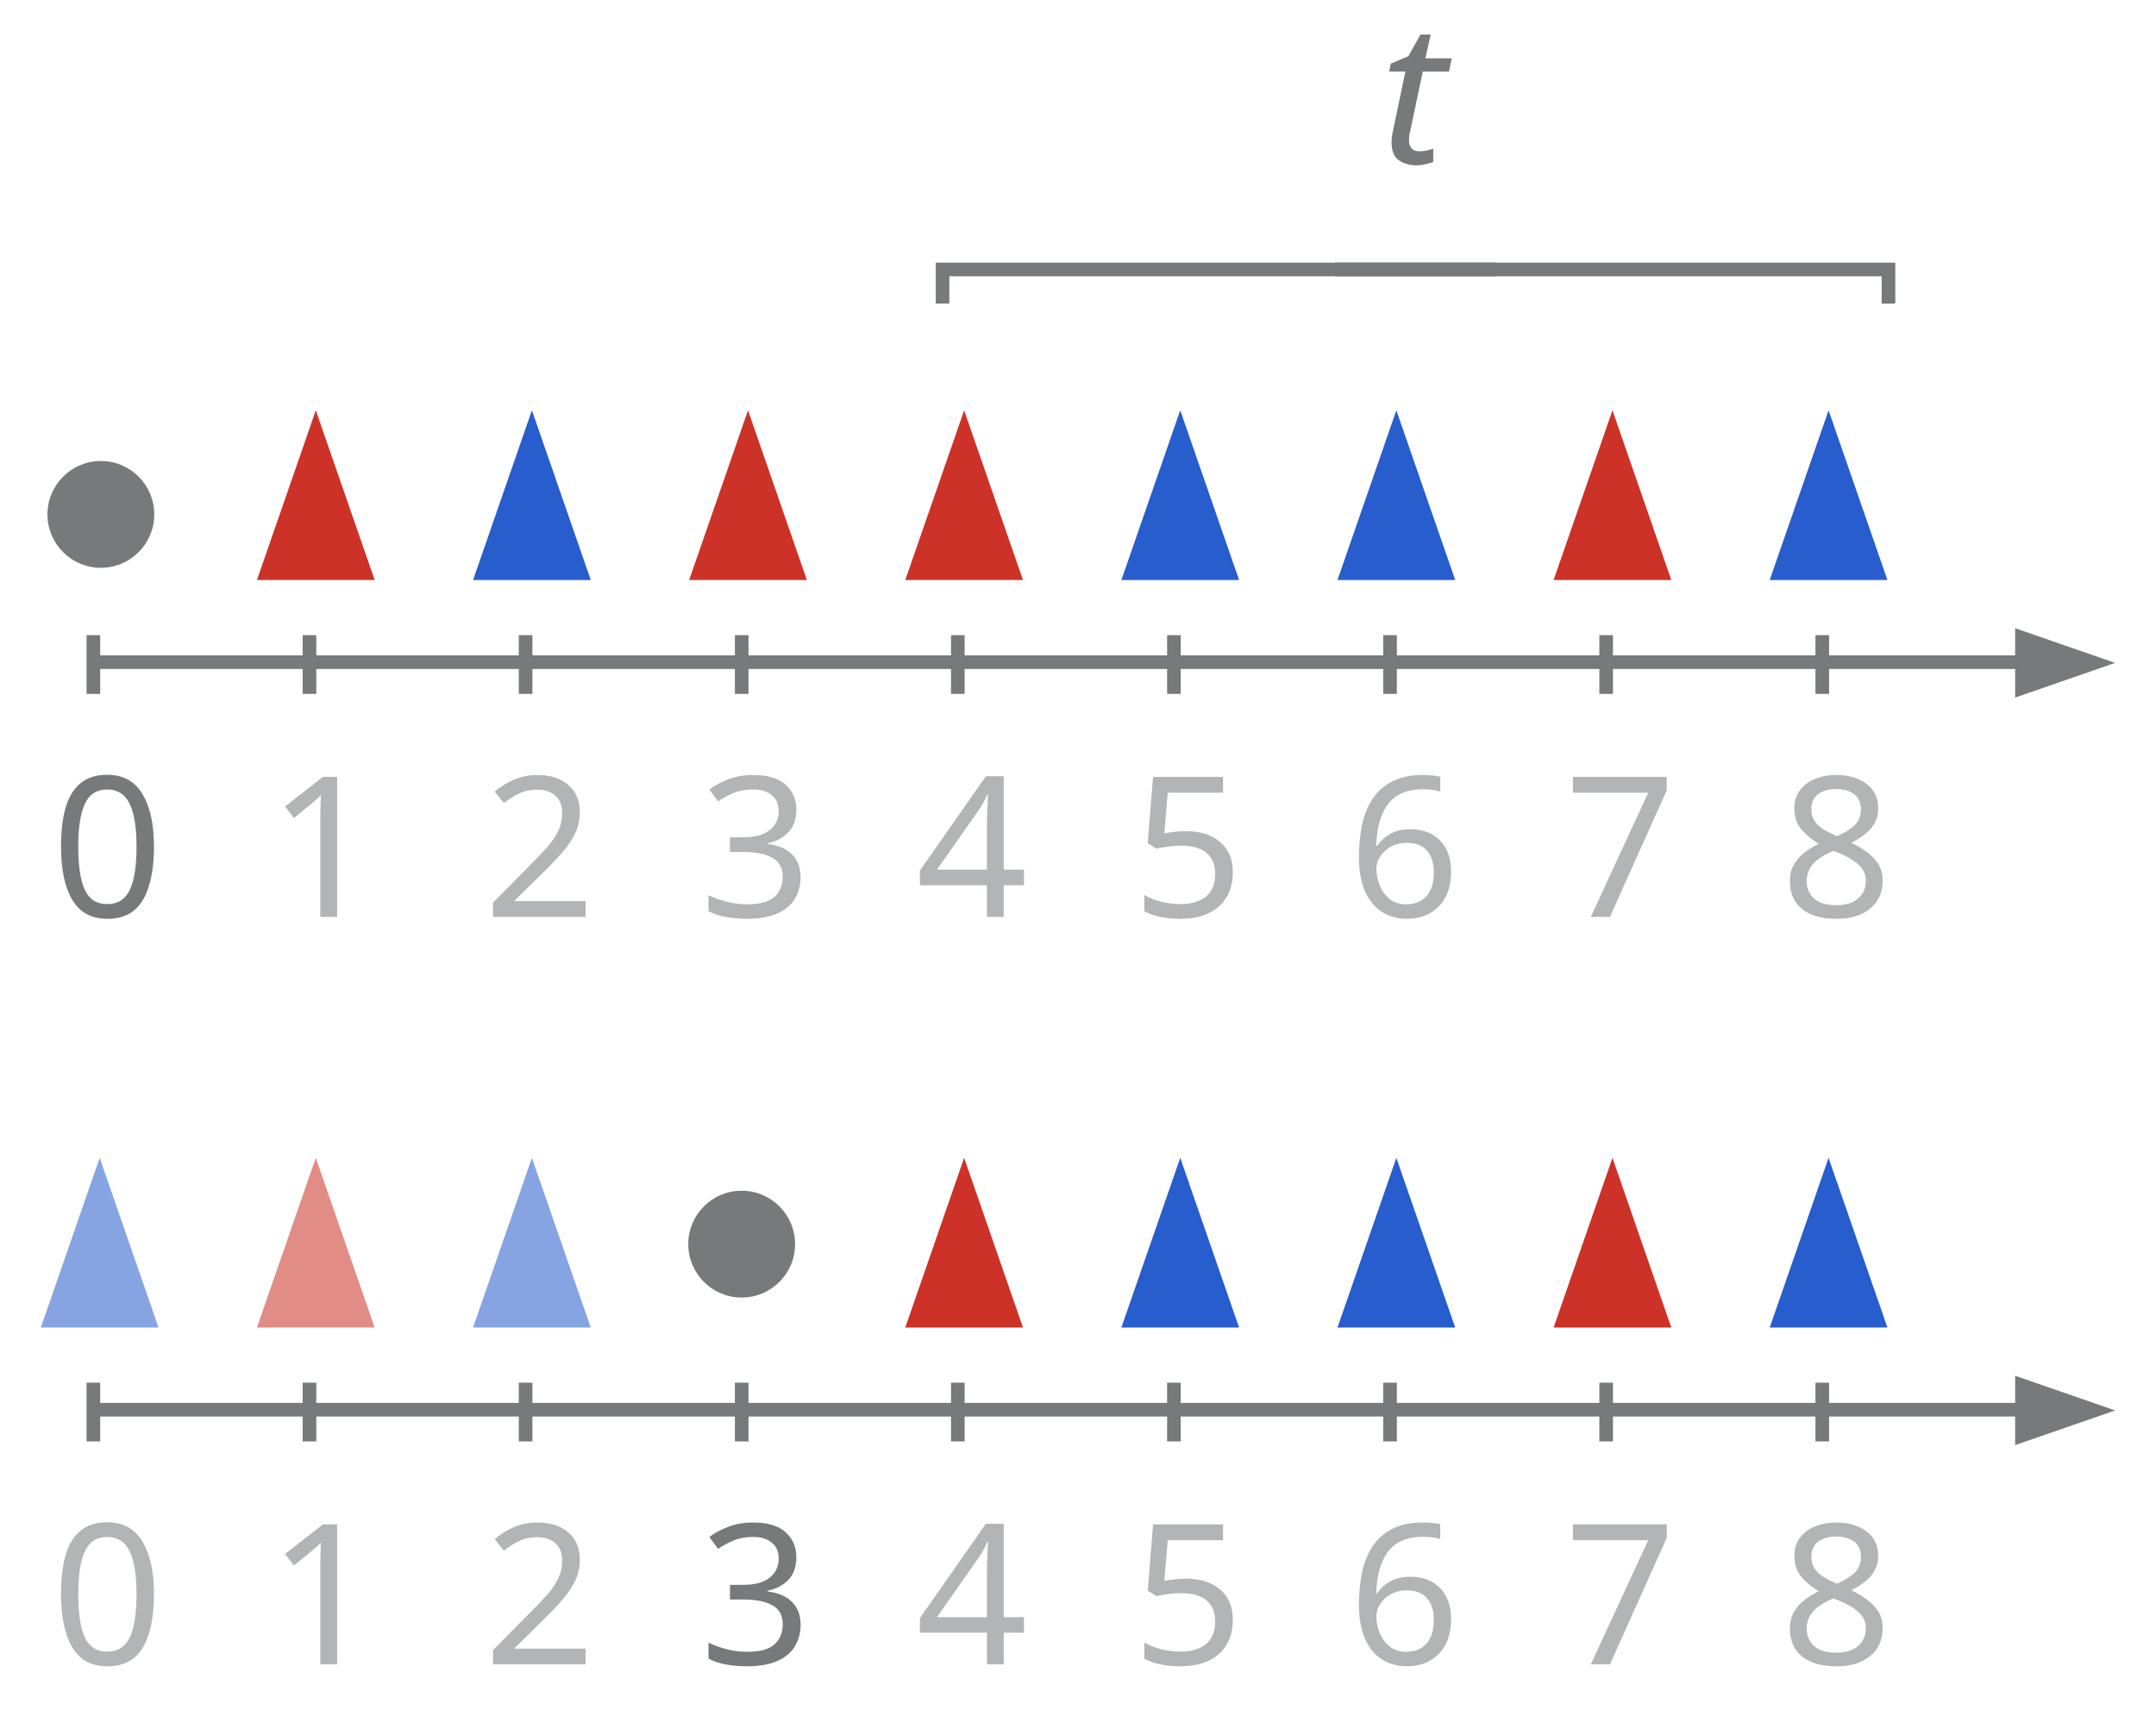
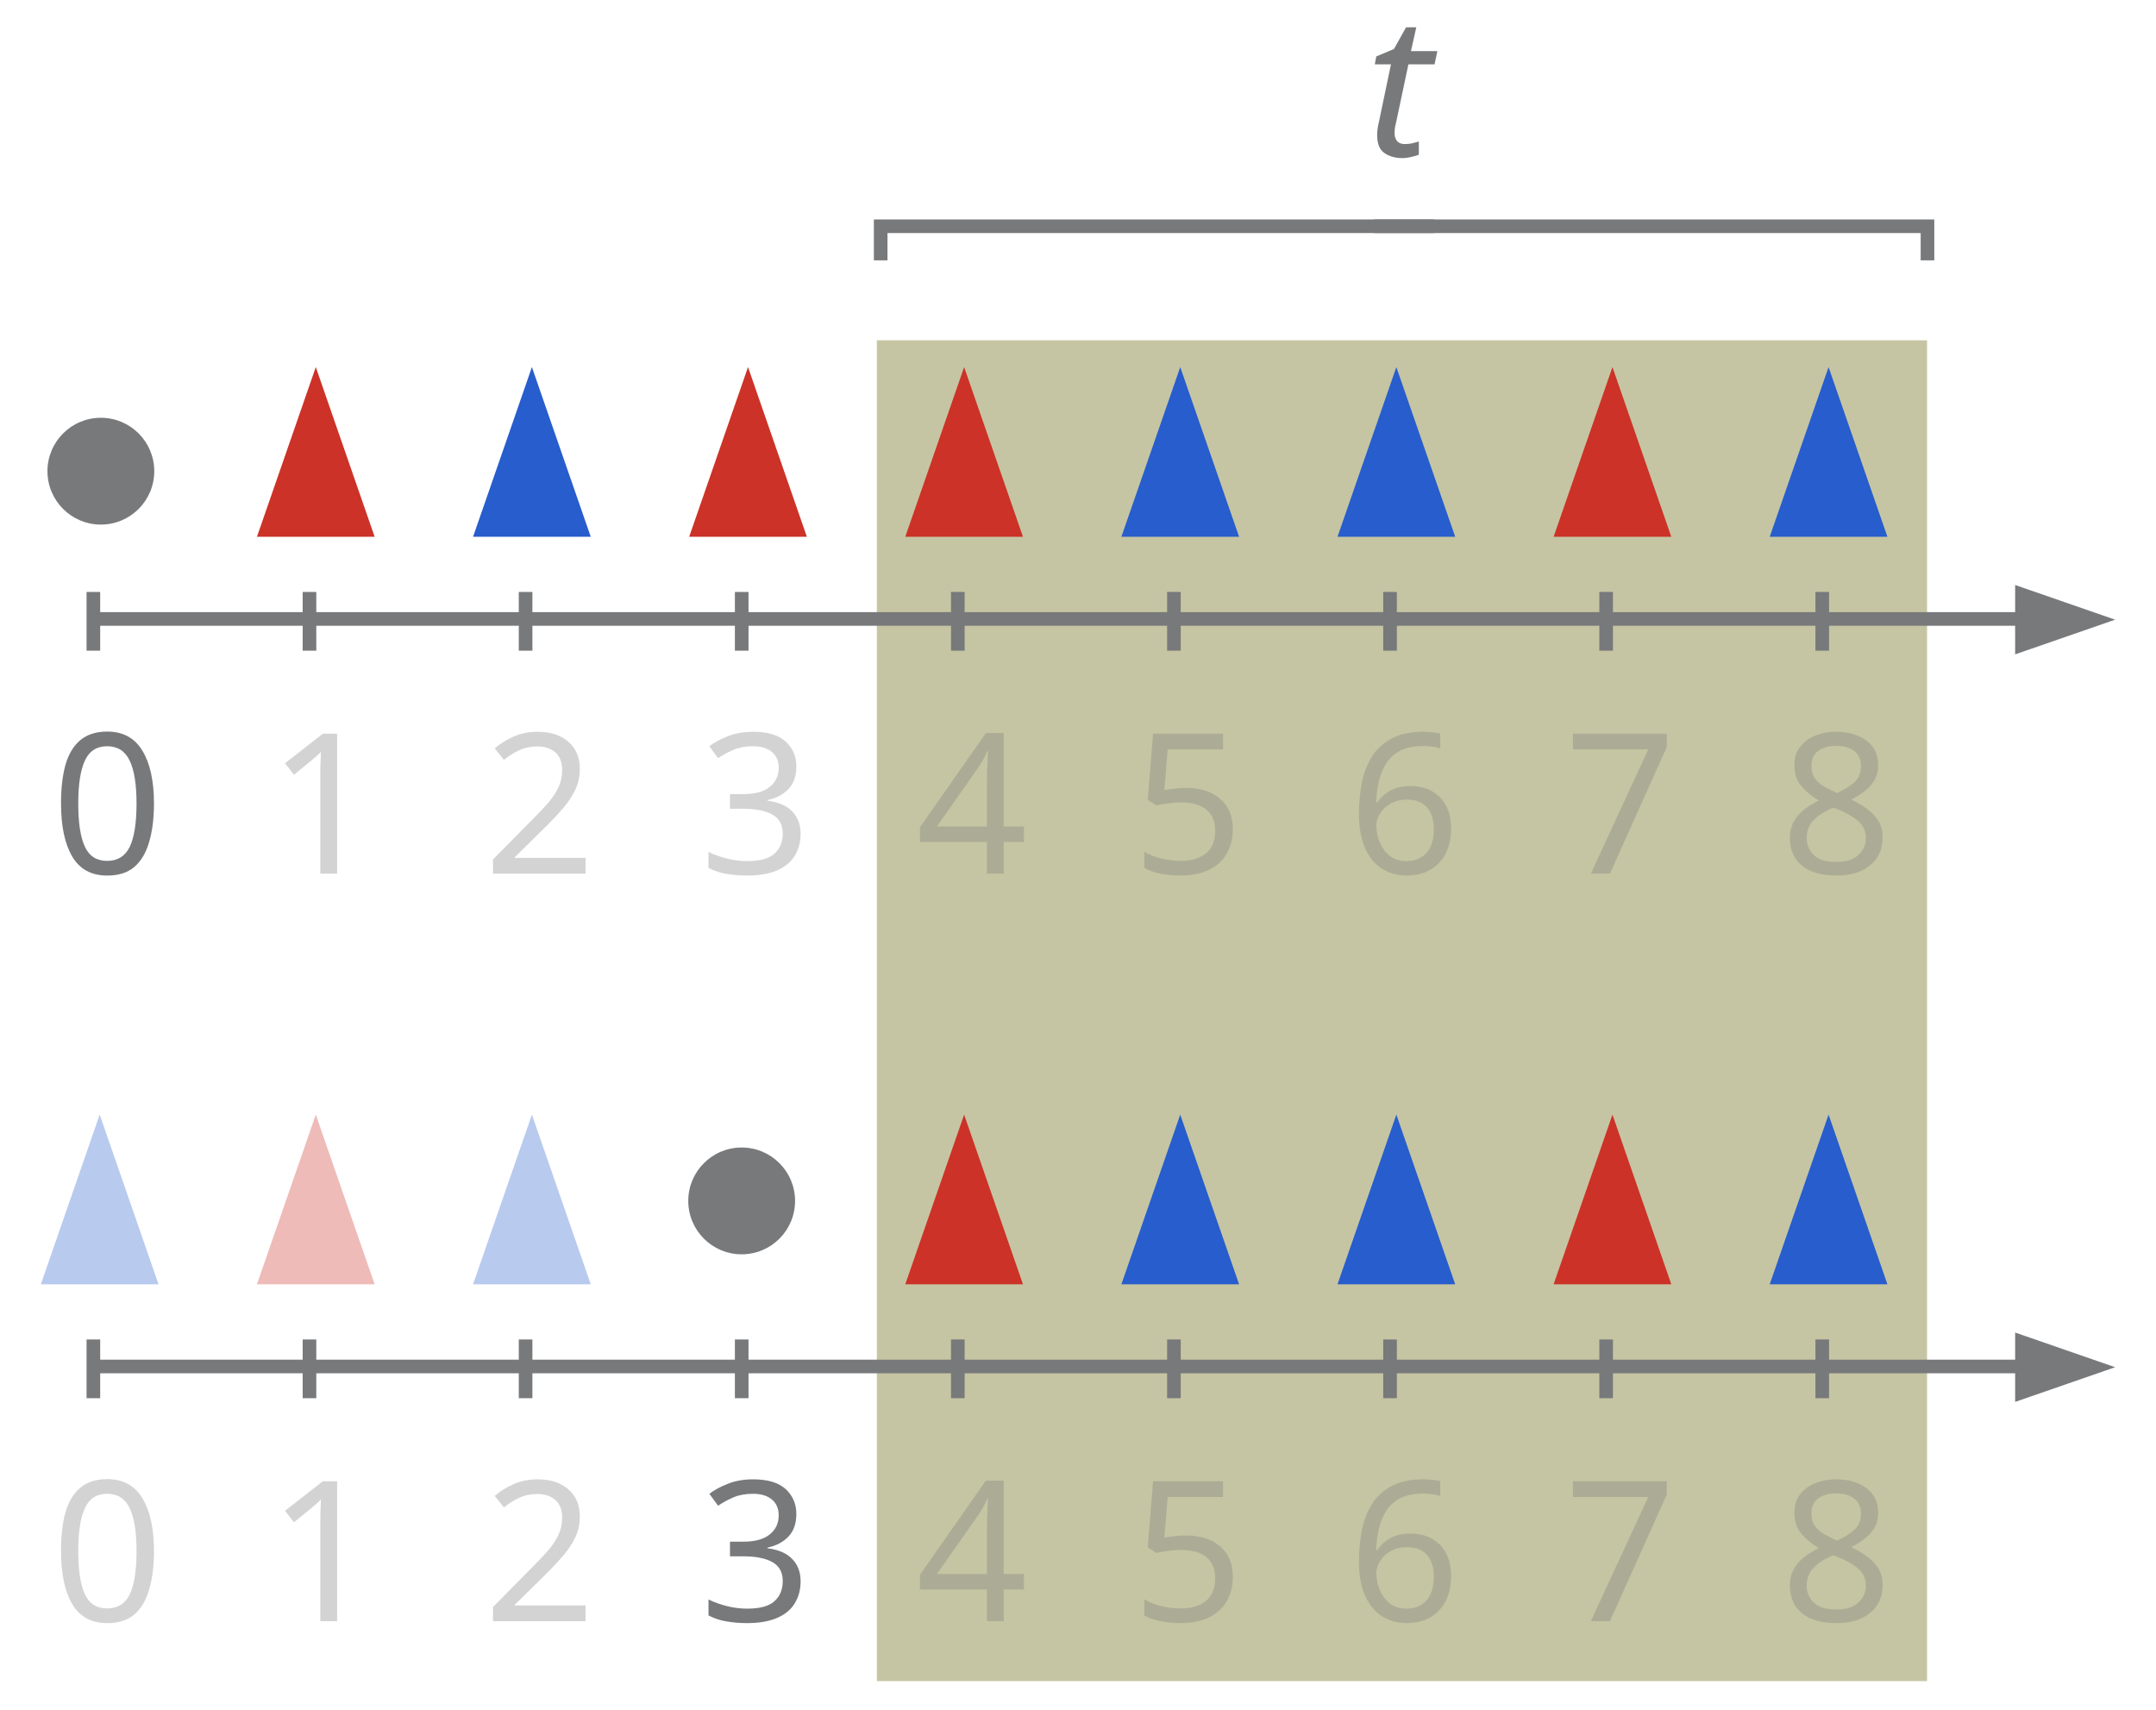
<svg xmlns="http://www.w3.org/2000/svg" xmlns:xlink="http://www.w3.org/1999/xlink" width="158.375mm" height="125.59mm" viewBox="0 0 158.375 125.59" version="1.1" id="svg10081">
  <defs id="defs10078">
    <marker style="overflow:visible" id="Arrow1Mend" refX="0" refY="0" orient="auto">
      <path transform="matrix(-0.4,0,0,-0.4,-4,0)" style="fill:context-stroke;fill-rule:evenodd;stroke:context-stroke;stroke-width:1pt" d="M 0,0 5,-5 -12.5,0 5,5 Z" id="path11302" />
    </marker>
    <marker style="overflow:visible" id="Arrow1Send" refX="0" refY="0" orient="auto">
      <path transform="matrix(-0.2,0,0,-0.2,-1.2,0)" style="fill:context-stroke;fill-rule:evenodd;stroke:context-stroke;stroke-width:1pt" d="M 0,0 5,-5 -12.5,0 5,5 Z" id="path11308" />
    </marker>
    <marker style="overflow:visible" id="Arrow1Lend" refX="0" refY="0" orient="auto">
      <path transform="matrix(-0.8,0,0,-0.8,-10,0)" style="fill:context-stroke;fill-rule:evenodd;stroke:context-stroke;stroke-width:1pt" d="M 0,0 5,-5 -12.5,0 5,5 Z" id="path11296" />
    </marker>
    <linearGradient id="linearGradient10188">
      <stop style="stop-color:#94c2c4;stop-opacity:1" offset="0" id="stop10184" />
      <stop style="stop-color:#94c2c4;stop-opacity:0" offset="1" id="stop10186" />
    </linearGradient>
    <radialGradient xlink:href="#linearGradient10188" id="radialGradient11241" gradientUnits="userSpaceOnUse" gradientTransform="matrix(0.6591216,0,0,0.6590938,111.9754,118.3559)" cx="86.424" cy="122.043" fx="86.424" fy="122.043" r="45.461" />
  </defs>
  <g id="layer1" transform="translate(-26.12683,-22.49849)">
+     <rect style="opacity:0.56;fill:#98985b;fill-opacity:1;stroke:none;stroke-width:1.004;stroke-linecap:round;stroke-miterlimit:4;stroke-dasharray:none;stroke-dashoffset:0;stroke-opacity:1" id="rect26102" width="77.145" height="98.501" x="90.539" y="47.498" ry="0" />
    <circle style="fill:url(#radialGradient11241);fill-opacity:1;stroke:#acacac;stroke-width:1;stroke-miterlimit:4;stroke-dasharray:none;stroke-dashoffset:0;stroke-opacity:0.633" id="circle11239" cx="159.42" cy="204.273" r="29.767" />
-     <path style="fill:#78797b;fill-opacity:1;stroke:#78797b;stroke-width:1;stroke-linecap:round;stroke-linejoin:miter;stroke-miterlimit:4;stroke-dasharray:none;stroke-opacity:1" d="M 33.247,126.061 H 178.389" id="path11291" />
-     <path style="fill:#78797b;fill-opacity:1;stroke:#78797b;stroke-width:3.78;stroke-linecap:round;stroke-miterlimit:4;stroke-dasharray:none;stroke-dashoffset:0;stroke-opacity:1" id="path14083" d="M 277.626,48.059 241.712,27.324 205.798,6.589 l 35.914,-20.735 35.914,-20.735 0,41.47 z" transform="matrix(-0.09479798,0,0,0.05693735,200.6524,125.7394)" />
-     <path style="fill:none;stroke:#78797b;stroke-width:1;stroke-linecap:butt;stroke-linejoin:miter;stroke-miterlimit:4;stroke-dasharray:none;stroke-opacity:1" d="m 32.986,124.076 v 4.315" id="path14716" />
-     <path style="fill:none;stroke:#78797b;stroke-width:1;stroke-linecap:butt;stroke-linejoin:miter;stroke-miterlimit:4;stroke-dasharray:none;stroke-opacity:1" d="m 48.861,124.076 v 4.315" id="path15591" />
-     <path style="fill:none;stroke:#78797b;stroke-width:1;stroke-linecap:butt;stroke-linejoin:miter;stroke-miterlimit:4;stroke-dasharray:none;stroke-opacity:1" d="m 64.736,124.076 v 4.315" id="path15593" />
-     <path style="fill:none;stroke:#78797b;stroke-width:1;stroke-linecap:butt;stroke-linejoin:miter;stroke-miterlimit:4;stroke-dasharray:none;stroke-opacity:1" d="m 80.611,124.076 v 4.315" id="path15595" />
-     <path style="fill:none;stroke:#78797b;stroke-width:1;stroke-linecap:butt;stroke-linejoin:miter;stroke-miterlimit:4;stroke-dasharray:none;stroke-opacity:1" d="m 96.486,124.076 v 4.315" id="path15597" />
-     <path style="fill:none;stroke:#78797b;stroke-width:1;stroke-linecap:butt;stroke-linejoin:miter;stroke-miterlimit:4;stroke-dasharray:none;stroke-opacity:1" d="m 112.361,124.076 v 4.315" id="path15599" />
-     <path style="fill:none;stroke:#78797b;stroke-width:1;stroke-linecap:butt;stroke-linejoin:miter;stroke-miterlimit:4;stroke-dasharray:none;stroke-opacity:1" d="m 128.236,124.076 v 4.315" id="path15601" />
-     <path style="fill:none;stroke:#78797b;stroke-width:1;stroke-linecap:butt;stroke-linejoin:miter;stroke-miterlimit:4;stroke-dasharray:none;stroke-opacity:1" d="m 144.111,124.076 v 4.315" id="path15603" />
-     <path style="fill:none;stroke:#78797b;stroke-width:1;stroke-linecap:butt;stroke-linejoin:miter;stroke-miterlimit:4;stroke-dasharray:none;stroke-opacity:1" d="m 159.986,124.076 v 4.315" id="path15605" />
-     <text xml:space="preserve" style="font-style:normal;font-weight:normal;font-size:14.384px;line-height:1.25;font-family:sans-serif;opacity:0.56;fill:#78797b;fill-opacity:1;stroke:none;stroke-width:0.36" x="29.906" y="144.772" id="text15922">
-       <tspan id="tspan15920" style="font-style:normal;font-variant:normal;font-weight:normal;font-stretch:normal;font-family:'CMU Serif';-inkscape-font-specification:'CMU Serif';fill:#78797b;fill-opacity:1;stroke-width:0.36" x="29.906" y="144.772">0</tspan>
+     <path style="fill:#78797b;fill-opacity:1;stroke:#78797b;stroke-width:1;stroke-linecap:round;stroke-linejoin:miter;stroke-miterlimit:4;stroke-dasharray:none;stroke-opacity:1" d="M 33.247,122.886 H 178.389" id="path11291" />
+     <path style="fill:#78797b;fill-opacity:1;stroke:#78797b;stroke-width:3.78;stroke-linecap:round;stroke-miterlimit:4;stroke-dasharray:none;stroke-dashoffset:0;stroke-opacity:1" id="path14083" d="M 277.626,48.059 241.712,27.324 205.798,6.589 l 35.914,-20.735 35.914,-20.735 0,41.47 z" transform="matrix(-0.09479798,0,0,0.05693735,200.6524,122.5644)" />
+     <path style="fill:none;stroke:#78797b;stroke-width:1;stroke-linecap:butt;stroke-linejoin:miter;stroke-miterlimit:4;stroke-dasharray:none;stroke-opacity:1" d="m 32.986,120.901 v 4.315" id="path14716" />
+     <path style="fill:none;stroke:#78797b;stroke-width:1;stroke-linecap:butt;stroke-linejoin:miter;stroke-miterlimit:4;stroke-dasharray:none;stroke-opacity:1" d="m 48.861,120.901 v 4.315" id="path15591" />
+     <path style="fill:none;stroke:#78797b;stroke-width:1;stroke-linecap:butt;stroke-linejoin:miter;stroke-miterlimit:4;stroke-dasharray:none;stroke-opacity:1" d="m 64.736,120.901 v 4.315" id="path15593" />
+     <path style="fill:none;stroke:#78797b;stroke-width:1;stroke-linecap:butt;stroke-linejoin:miter;stroke-miterlimit:4;stroke-dasharray:none;stroke-opacity:1" d="m 80.611,120.901 v 4.315" id="path15595" />
+     <path style="fill:none;stroke:#78797b;stroke-width:1;stroke-linecap:butt;stroke-linejoin:miter;stroke-miterlimit:4;stroke-dasharray:none;stroke-opacity:1" d="m 96.486,120.901 v 4.315" id="path15597" />
+     <path style="fill:none;stroke:#78797b;stroke-width:1;stroke-linecap:butt;stroke-linejoin:miter;stroke-miterlimit:4;stroke-dasharray:none;stroke-opacity:1" d="m 112.361,120.901 v 4.315" id="path15599" />
+     <path style="fill:none;stroke:#78797b;stroke-width:1;stroke-linecap:butt;stroke-linejoin:miter;stroke-miterlimit:4;stroke-dasharray:none;stroke-opacity:1" d="m 128.236,120.901 v 4.315" id="path15601" />
+     <path style="fill:none;stroke:#78797b;stroke-width:1;stroke-linecap:butt;stroke-linejoin:miter;stroke-miterlimit:4;stroke-dasharray:none;stroke-opacity:1" d="m 144.111,120.901 v 4.315" id="path15603" />
+     <path style="fill:none;stroke:#78797b;stroke-width:1;stroke-linecap:butt;stroke-linejoin:miter;stroke-miterlimit:4;stroke-dasharray:none;stroke-opacity:1" d="m 159.986,120.901 v 4.315" id="path15605" />
+     <text xml:space="preserve" style="font-style:normal;font-weight:normal;font-size:14.384px;line-height:1.25;font-family:sans-serif;opacity:0.332;fill:#78797b;fill-opacity:1;stroke:none;stroke-width:0.36" x="29.906" y="141.597" id="text15922">
+       <tspan id="tspan15920" style="font-style:normal;font-variant:normal;font-weight:normal;font-stretch:normal;font-family:'CMU Serif';-inkscape-font-specification:'CMU Serif';fill:#78797b;fill-opacity:1;stroke-width:0.36" x="29.906" y="141.597">0</tspan>
    </text>
-     <text xml:space="preserve" style="font-style:normal;font-weight:normal;font-size:14.384px;line-height:1.25;font-family:sans-serif;opacity:0.56;fill:#78797b;fill-opacity:1;stroke:none;stroke-width:0.36" x="45.781" y="144.772" id="text18670">
-       <tspan id="tspan18668" style="font-style:normal;font-variant:normal;font-weight:normal;font-stretch:normal;font-family:'CMU Serif';-inkscape-font-specification:'CMU Serif';fill:#78797b;fill-opacity:1;stroke-width:0.36" x="45.781" y="144.772">1</tspan>
+     <text xml:space="preserve" style="font-style:normal;font-weight:normal;font-size:14.384px;line-height:1.25;font-family:sans-serif;opacity:0.332;fill:#78797b;fill-opacity:1;stroke:none;stroke-width:0.36" x="45.781" y="141.597" id="text18670">
+       <tspan id="tspan18668" style="font-style:normal;font-variant:normal;font-weight:normal;font-stretch:normal;font-family:'CMU Serif';-inkscape-font-specification:'CMU Serif';fill:#78797b;fill-opacity:1;stroke-width:0.36" x="45.781" y="141.597">1</tspan>
    </text>
-     <text xml:space="preserve" style="font-style:normal;font-weight:normal;font-size:14.384px;line-height:1.25;font-family:sans-serif;opacity:0.56;fill:#78797b;fill-opacity:1;stroke:none;stroke-width:0.36" x="61.656" y="144.772" id="text19252">
-       <tspan id="tspan19250" style="font-style:normal;font-variant:normal;font-weight:normal;font-stretch:normal;font-family:'CMU Serif';-inkscape-font-specification:'CMU Serif';fill:#78797b;fill-opacity:1;stroke-width:0.36" x="61.656" y="144.772">2</tspan>
+     <text xml:space="preserve" style="font-style:normal;font-weight:normal;font-size:14.384px;line-height:1.25;font-family:sans-serif;opacity:0.332;fill:#78797b;fill-opacity:1;stroke:none;stroke-width:0.36" x="61.656" y="141.597" id="text19252">
+       <tspan id="tspan19250" style="font-style:normal;font-variant:normal;font-weight:normal;font-stretch:normal;font-family:'CMU Serif';-inkscape-font-specification:'CMU Serif';fill:#78797b;fill-opacity:1;stroke-width:0.36" x="61.656" y="141.597">2</tspan>
    </text>
-     <text xml:space="preserve" style="font-style:normal;font-weight:normal;font-size:14.384px;line-height:1.25;font-family:sans-serif;fill:#78797b;fill-opacity:1;stroke:none;stroke-width:0.36" x="77.531" y="144.772" id="text19358">
-       <tspan id="tspan19356" style="font-style:normal;font-variant:normal;font-weight:normal;font-stretch:normal;font-family:'CMU Serif';-inkscape-font-specification:'CMU Serif';fill:#78797b;fill-opacity:1;stroke-width:0.36" x="77.531" y="144.772">3</tspan>
+     <text xml:space="preserve" style="font-style:normal;font-weight:normal;font-size:14.384px;line-height:1.25;font-family:sans-serif;fill:#78797b;fill-opacity:1;stroke:none;stroke-width:0.36" x="77.531" y="141.597" id="text19358">
+       <tspan id="tspan19356" style="font-style:normal;font-variant:normal;font-weight:normal;font-stretch:normal;font-family:'CMU Serif';-inkscape-font-specification:'CMU Serif';fill:#78797b;fill-opacity:1;stroke-width:0.36" x="77.531" y="141.597">3</tspan>
    </text>
-     <text xml:space="preserve" style="font-style:normal;font-weight:normal;font-size:14.384px;line-height:1.25;font-family:sans-serif;opacity:0.56;fill:#78797b;fill-opacity:1;stroke:none;stroke-width:0.36" x="93.406" y="144.772" id="text19948">
-       <tspan id="tspan19946" style="font-style:normal;font-variant:normal;font-weight:normal;font-stretch:normal;font-family:'CMU Serif';-inkscape-font-specification:'CMU Serif';fill:#78797b;fill-opacity:1;stroke-width:0.36" x="93.406" y="144.772">4</tspan>
+     <text xml:space="preserve" style="font-style:normal;font-weight:normal;font-size:14.384px;line-height:1.25;font-family:sans-serif;opacity:0.332;fill:#78797b;fill-opacity:1;stroke:none;stroke-width:0.36" x="93.406" y="141.597" id="text19948">
+       <tspan id="tspan19946" style="font-style:normal;font-variant:normal;font-weight:normal;font-stretch:normal;font-family:'CMU Serif';-inkscape-font-specification:'CMU Serif';fill:#78797b;fill-opacity:1;stroke-width:0.36" x="93.406" y="141.597">4</tspan>
    </text>
-     <text xml:space="preserve" style="font-style:normal;font-weight:normal;font-size:14.384px;line-height:1.25;font-family:sans-serif;opacity:0.56;fill:#78797b;fill-opacity:1;stroke:none;stroke-width:0.36" x="109.281" y="144.772" id="text20091">
-       <tspan id="tspan20089" style="font-style:normal;font-variant:normal;font-weight:normal;font-stretch:normal;font-family:'CMU Serif';-inkscape-font-specification:'CMU Serif';fill:#78797b;fill-opacity:1;stroke-width:0.36" x="109.281" y="144.772">5</tspan>
+     <text xml:space="preserve" style="font-style:normal;font-weight:normal;font-size:14.384px;line-height:1.25;font-family:sans-serif;opacity:0.332;fill:#78797b;fill-opacity:1;stroke:none;stroke-width:0.36" x="109.281" y="141.597" id="text20091">
+       <tspan id="tspan20089" style="font-style:normal;font-variant:normal;font-weight:normal;font-stretch:normal;font-family:'CMU Serif';-inkscape-font-specification:'CMU Serif';fill:#78797b;fill-opacity:1;stroke-width:0.36" x="109.281" y="141.597">5</tspan>
    </text>
-     <text xml:space="preserve" style="font-style:normal;font-weight:normal;font-size:14.384px;line-height:1.25;font-family:sans-serif;opacity:0.56;fill:#78797b;fill-opacity:1;stroke:none;stroke-width:0.36" x="125.156" y="144.772" id="text20541">
-       <tspan id="tspan20539" style="font-style:normal;font-variant:normal;font-weight:normal;font-stretch:normal;font-family:'CMU Serif';-inkscape-font-specification:'CMU Serif';fill:#78797b;fill-opacity:1;stroke-width:0.36" x="125.156" y="144.772">6</tspan>
+     <text xml:space="preserve" style="font-style:normal;font-weight:normal;font-size:14.384px;line-height:1.25;font-family:sans-serif;opacity:0.332;fill:#78797b;fill-opacity:1;stroke:none;stroke-width:0.36" x="125.156" y="141.597" id="text20541">
+       <tspan id="tspan20539" style="font-style:normal;font-variant:normal;font-weight:normal;font-stretch:normal;font-family:'CMU Serif';-inkscape-font-specification:'CMU Serif';fill:#78797b;fill-opacity:1;stroke-width:0.36" x="125.156" y="141.597">6</tspan>
    </text>
-     <text xml:space="preserve" style="font-style:normal;font-weight:normal;font-size:14.384px;line-height:1.25;font-family:sans-serif;opacity:0.56;fill:#78797b;fill-opacity:1;stroke:none;stroke-width:0.36" x="141.031" y="144.772" id="text20982">
-       <tspan id="tspan20980" style="font-style:normal;font-variant:normal;font-weight:normal;font-stretch:normal;font-family:'CMU Serif';-inkscape-font-specification:'CMU Serif';fill:#78797b;fill-opacity:1;stroke-width:0.36" x="141.031" y="144.772">7</tspan>
+     <text xml:space="preserve" style="font-style:normal;font-weight:normal;font-size:14.384px;line-height:1.25;font-family:sans-serif;opacity:0.332;fill:#78797b;fill-opacity:1;stroke:none;stroke-width:0.36" x="141.031" y="141.597" id="text20982">
+       <tspan id="tspan20980" style="font-style:normal;font-variant:normal;font-weight:normal;font-stretch:normal;font-family:'CMU Serif';-inkscape-font-specification:'CMU Serif';fill:#78797b;fill-opacity:1;stroke-width:0.36" x="141.031" y="141.597">7</tspan>
    </text>
-     <text xml:space="preserve" style="font-style:normal;font-weight:normal;font-size:14.384px;line-height:1.25;font-family:sans-serif;opacity:0.56;fill:#78797b;fill-opacity:1;stroke:none;stroke-width:0.36" x="156.906" y="144.772" id="text21432">
-       <tspan id="tspan21430" style="font-style:normal;font-variant:normal;font-weight:normal;font-stretch:normal;font-family:'CMU Serif';-inkscape-font-specification:'CMU Serif';fill:#78797b;fill-opacity:1;stroke-width:0.36" x="156.906" y="144.772">8</tspan>
+     <text xml:space="preserve" style="font-style:normal;font-weight:normal;font-size:14.384px;line-height:1.25;font-family:sans-serif;opacity:0.332;fill:#78797b;fill-opacity:1;stroke:none;stroke-width:0.36" x="156.906" y="141.597" id="text21432">
+       <tspan id="tspan21430" style="font-style:normal;font-variant:normal;font-weight:normal;font-stretch:normal;font-family:'CMU Serif';-inkscape-font-specification:'CMU Serif';fill:#78797b;fill-opacity:1;stroke-width:0.36" x="156.906" y="141.597">8</tspan>
    </text>
-     <path style="opacity:0.56;fill:#275dcc;fill-opacity:1;stroke:none;stroke-width:3.78;stroke-linecap:round;stroke-miterlimit:4;stroke-dasharray:none;stroke-dashoffset:0;stroke-opacity:1" id="path22280" d="M 277.626,48.059 241.712,27.324 205.798,6.589 l 35.914,-20.735 35.914,-20.735 0,41.47 z" transform="matrix(0,0.1735529,0.104239,0,32.76273,71.84035)" />
-     <path style="opacity:0.56;fill:#cc3227;fill-opacity:1;stroke:none;stroke-width:3.78;stroke-linecap:round;stroke-miterlimit:4;stroke-dasharray:none;stroke-dashoffset:0;stroke-opacity:1" id="path22464" d="M 277.626,48.059 241.712,27.324 205.798,6.589 l 35.914,-20.735 35.914,-20.735 0,41.47 z" transform="matrix(0,0.1735529,0.104239,0,48.63773,71.84035)" />
-     <path style="opacity:0.56;fill:#275dcc;fill-opacity:1;stroke:none;stroke-width:3.78;stroke-linecap:round;stroke-miterlimit:4;stroke-dasharray:none;stroke-dashoffset:0;stroke-opacity:1" id="path22466" d="M 277.626,48.059 241.712,27.324 205.798,6.589 l 35.914,-20.735 35.914,-20.735 0,41.47 z" transform="matrix(0,0.1735529,0.104239,0,64.51273,71.84035)" />
-     <path style="fill:#cc3227;fill-opacity:1;stroke:none;stroke-width:3.78;stroke-linecap:round;stroke-miterlimit:4;stroke-dasharray:none;stroke-dashoffset:0;stroke-opacity:1" id="path22470" d="M 277.626,48.059 241.712,27.324 205.798,6.589 l 35.914,-20.735 35.914,-20.735 0,41.47 z" transform="matrix(0,0.1735529,0.104239,0,96.26273,71.84035)" />
-     <path style="fill:#275dcc;fill-opacity:1;stroke:none;stroke-width:3.78;stroke-linecap:round;stroke-miterlimit:4;stroke-dasharray:none;stroke-dashoffset:0;stroke-opacity:1" id="path22472" d="M 277.626,48.059 241.712,27.324 205.798,6.589 l 35.914,-20.735 35.914,-20.735 0,41.47 z" transform="matrix(0,0.1735529,0.104239,0,112.1377,71.84035)" />
-     <path style="fill:#275dcc;fill-opacity:1;stroke:none;stroke-width:3.78;stroke-linecap:round;stroke-miterlimit:4;stroke-dasharray:none;stroke-dashoffset:0;stroke-opacity:1" id="path22474" d="M 277.626,48.059 241.712,27.324 205.798,6.589 l 35.914,-20.735 35.914,-20.735 0,41.47 z" transform="matrix(0,0.1735529,0.104239,0,128.0128,71.84035)" />
-     <path style="fill:#cc3227;fill-opacity:1;stroke:none;stroke-width:3.78;stroke-linecap:round;stroke-miterlimit:4;stroke-dasharray:none;stroke-dashoffset:0;stroke-opacity:1" id="path22476" d="M 277.626,48.059 241.712,27.324 205.798,6.589 l 35.914,-20.735 35.914,-20.735 0,41.47 z" transform="matrix(0,0.1735529,0.104239,0,143.8878,71.84035)" />
-     <path style="fill:#275dcc;fill-opacity:1;stroke:none;stroke-width:3.78;stroke-linecap:round;stroke-miterlimit:4;stroke-dasharray:none;stroke-dashoffset:0;stroke-opacity:1" id="path22478" d="M 277.626,48.059 241.712,27.324 205.798,6.589 l 35.914,-20.735 35.914,-20.735 0,41.47 z" transform="matrix(0,0.1735529,0.104239,0,159.7628,71.84035)" />
-     <path style="fill:#78797b;fill-opacity:1;stroke:#78797b;stroke-width:1;stroke-linecap:round;stroke-linejoin:miter;stroke-miterlimit:4;stroke-dasharray:none;stroke-opacity:1" d="M 33.247,71.144 H 178.389" id="path22880" />
-     <path style="fill:#78797b;fill-opacity:1;stroke:#78797b;stroke-width:3.78;stroke-linecap:round;stroke-miterlimit:4;stroke-dasharray:none;stroke-dashoffset:0;stroke-opacity:1" id="path22882" d="M 277.626,48.059 241.712,27.324 205.798,6.589 l 35.914,-20.735 35.914,-20.735 0,41.47 z" transform="matrix(-0.09479798,0,0,0.05693735,200.6524,70.82277)" />
-     <path style="fill:none;stroke:#78797b;stroke-width:1;stroke-linecap:butt;stroke-linejoin:miter;stroke-miterlimit:4;stroke-dasharray:none;stroke-opacity:1" d="m 32.986,69.16 v 4.315" id="path22884" />
-     <path style="fill:none;stroke:#78797b;stroke-width:1;stroke-linecap:butt;stroke-linejoin:miter;stroke-miterlimit:4;stroke-dasharray:none;stroke-opacity:1" d="m 48.861,69.16 v 4.315" id="path22886" />
-     <path style="fill:none;stroke:#78797b;stroke-width:1;stroke-linecap:butt;stroke-linejoin:miter;stroke-miterlimit:4;stroke-dasharray:none;stroke-opacity:1" d="m 64.736,69.16 v 4.315" id="path22888" />
-     <path style="fill:none;stroke:#78797b;stroke-width:1;stroke-linecap:butt;stroke-linejoin:miter;stroke-miterlimit:4;stroke-dasharray:none;stroke-opacity:1" d="m 80.611,69.16 v 4.315" id="path22890" />
-     <path style="fill:none;stroke:#78797b;stroke-width:1;stroke-linecap:butt;stroke-linejoin:miter;stroke-miterlimit:4;stroke-dasharray:none;stroke-opacity:1" d="m 96.486,69.16 v 4.315" id="path22892" />
-     <path style="fill:none;stroke:#78797b;stroke-width:1;stroke-linecap:butt;stroke-linejoin:miter;stroke-miterlimit:4;stroke-dasharray:none;stroke-opacity:1" d="m 112.361,69.16 v 4.315" id="path22894" />
-     <path style="fill:none;stroke:#78797b;stroke-width:1;stroke-linecap:butt;stroke-linejoin:miter;stroke-miterlimit:4;stroke-dasharray:none;stroke-opacity:1" d="m 128.236,69.16 v 4.315" id="path22896" />
-     <path style="fill:none;stroke:#78797b;stroke-width:1;stroke-linecap:butt;stroke-linejoin:miter;stroke-miterlimit:4;stroke-dasharray:none;stroke-opacity:1" d="m 144.111,69.16 v 4.315" id="path22898" />
-     <path style="fill:none;stroke:#78797b;stroke-width:1;stroke-linecap:butt;stroke-linejoin:miter;stroke-miterlimit:4;stroke-dasharray:none;stroke-opacity:1" d="m 159.986,69.16 v 4.315" id="path22900" />
-     <text xml:space="preserve" style="font-style:normal;font-weight:normal;font-size:14.384px;line-height:1.25;font-family:sans-serif;fill:#78797b;fill-opacity:1;stroke:none;stroke-width:0.36" x="29.906" y="89.855" id="text22904">
-       <tspan id="tspan22902" style="font-style:normal;font-variant:normal;font-weight:normal;font-stretch:normal;font-family:'CMU Serif';-inkscape-font-specification:'CMU Serif';fill:#78797b;fill-opacity:1;stroke-width:0.36" x="29.906" y="89.855">0</tspan>
+     <path style="opacity:0.332;fill:#275dcc;fill-opacity:1;stroke:none;stroke-width:3.78;stroke-linecap:round;stroke-miterlimit:4;stroke-dasharray:none;stroke-dashoffset:0;stroke-opacity:1" id="path22280" d="M 277.626,48.059 241.712,27.324 205.798,6.589 l 35.914,-20.735 35.914,-20.735 0,41.47 z" transform="matrix(0,0.1735529,0.104239,0,32.76273,68.66535)" />
+     <path style="opacity:0.332;fill:#cc3227;fill-opacity:1;stroke:none;stroke-width:3.78;stroke-linecap:round;stroke-miterlimit:4;stroke-dasharray:none;stroke-dashoffset:0;stroke-opacity:1" id="path22464" d="M 277.626,48.059 241.712,27.324 205.798,6.589 l 35.914,-20.735 35.914,-20.735 0,41.47 z" transform="matrix(0,0.1735529,0.104239,0,48.63773,68.66535)" />
+     <path style="opacity:0.332;fill:#275dcc;fill-opacity:1;stroke:none;stroke-width:3.78;stroke-linecap:round;stroke-miterlimit:4;stroke-dasharray:none;stroke-dashoffset:0;stroke-opacity:1" id="path22466" d="M 277.626,48.059 241.712,27.324 205.798,6.589 l 35.914,-20.735 35.914,-20.735 0,41.47 z" transform="matrix(0,0.1735529,0.104239,0,64.51273,68.66535)" />
+     <path style="fill:#cc3227;fill-opacity:1;stroke:none;stroke-width:3.78;stroke-linecap:round;stroke-miterlimit:4;stroke-dasharray:none;stroke-dashoffset:0;stroke-opacity:1" id="path22470" d="M 277.626,48.059 241.712,27.324 205.798,6.589 l 35.914,-20.735 35.914,-20.735 0,41.47 z" transform="matrix(0,0.1735529,0.104239,0,96.26273,68.66535)" />
+     <path style="fill:#275dcc;fill-opacity:1;stroke:none;stroke-width:3.78;stroke-linecap:round;stroke-miterlimit:4;stroke-dasharray:none;stroke-dashoffset:0;stroke-opacity:1" id="path22472" d="M 277.626,48.059 241.712,27.324 205.798,6.589 l 35.914,-20.735 35.914,-20.735 0,41.47 z" transform="matrix(0,0.1735529,0.104239,0,112.1377,68.66535)" />
+     <path style="fill:#275dcc;fill-opacity:1;stroke:none;stroke-width:3.78;stroke-linecap:round;stroke-miterlimit:4;stroke-dasharray:none;stroke-dashoffset:0;stroke-opacity:1" id="path22474" d="M 277.626,48.059 241.712,27.324 205.798,6.589 l 35.914,-20.735 35.914,-20.735 0,41.47 z" transform="matrix(0,0.1735529,0.104239,0,128.0128,68.66535)" />
+     <path style="fill:#cc3227;fill-opacity:1;stroke:none;stroke-width:3.78;stroke-linecap:round;stroke-miterlimit:4;stroke-dasharray:none;stroke-dashoffset:0;stroke-opacity:1" id="path22476" d="M 277.626,48.059 241.712,27.324 205.798,6.589 l 35.914,-20.735 35.914,-20.735 0,41.47 z" transform="matrix(0,0.1735529,0.104239,0,143.8878,68.66535)" />
+     <path style="fill:#275dcc;fill-opacity:1;stroke:none;stroke-width:3.78;stroke-linecap:round;stroke-miterlimit:4;stroke-dasharray:none;stroke-dashoffset:0;stroke-opacity:1" id="path22478" d="M 277.626,48.059 241.712,27.324 205.798,6.589 l 35.914,-20.735 35.914,-20.735 0,41.47 z" transform="matrix(0,0.1735529,0.104239,0,159.7628,68.66535)" />
+     <path style="fill:#78797b;fill-opacity:1;stroke:#78797b;stroke-width:1;stroke-linecap:round;stroke-linejoin:miter;stroke-miterlimit:4;stroke-dasharray:none;stroke-opacity:1" d="M 33.247,67.969 H 178.389" id="path22880" />
+     <path style="fill:#78797b;fill-opacity:1;stroke:#78797b;stroke-width:3.78;stroke-linecap:round;stroke-miterlimit:4;stroke-dasharray:none;stroke-dashoffset:0;stroke-opacity:1" id="path22882" d="M 277.626,48.059 241.712,27.324 205.798,6.589 l 35.914,-20.735 35.914,-20.735 0,41.47 z" transform="matrix(-0.09479798,0,0,0.05693735,200.6524,67.64776)" />
+     <path style="fill:none;stroke:#78797b;stroke-width:1;stroke-linecap:butt;stroke-linejoin:miter;stroke-miterlimit:4;stroke-dasharray:none;stroke-opacity:1" d="m 32.986,65.985 v 4.315" id="path22884" />
+     <path style="fill:none;stroke:#78797b;stroke-width:1;stroke-linecap:butt;stroke-linejoin:miter;stroke-miterlimit:4;stroke-dasharray:none;stroke-opacity:1" d="m 48.861,65.985 v 4.315" id="path22886" />
+     <path style="fill:none;stroke:#78797b;stroke-width:1;stroke-linecap:butt;stroke-linejoin:miter;stroke-miterlimit:4;stroke-dasharray:none;stroke-opacity:1" d="m 64.736,65.985 v 4.315" id="path22888" />
+     <path style="fill:none;stroke:#78797b;stroke-width:1;stroke-linecap:butt;stroke-linejoin:miter;stroke-miterlimit:4;stroke-dasharray:none;stroke-opacity:1" d="m 80.611,65.985 v 4.315" id="path22890" />
+     <path style="fill:none;stroke:#78797b;stroke-width:1;stroke-linecap:butt;stroke-linejoin:miter;stroke-miterlimit:4;stroke-dasharray:none;stroke-opacity:1" d="m 96.486,65.985 v 4.315" id="path22892" />
+     <path style="fill:none;stroke:#78797b;stroke-width:1;stroke-linecap:butt;stroke-linejoin:miter;stroke-miterlimit:4;stroke-dasharray:none;stroke-opacity:1" d="m 112.361,65.985 v 4.315" id="path22894" />
+     <path style="fill:none;stroke:#78797b;stroke-width:1;stroke-linecap:butt;stroke-linejoin:miter;stroke-miterlimit:4;stroke-dasharray:none;stroke-opacity:1" d="m 128.236,65.985 v 4.315" id="path22896" />
+     <path style="fill:none;stroke:#78797b;stroke-width:1;stroke-linecap:butt;stroke-linejoin:miter;stroke-miterlimit:4;stroke-dasharray:none;stroke-opacity:1" d="m 144.111,65.985 v 4.315" id="path22898" />
+     <path style="fill:none;stroke:#78797b;stroke-width:1;stroke-linecap:butt;stroke-linejoin:miter;stroke-miterlimit:4;stroke-dasharray:none;stroke-opacity:1" d="m 159.986,65.985 v 4.315" id="path22900" />
+     <text xml:space="preserve" style="font-style:normal;font-weight:normal;font-size:14.384px;line-height:1.25;font-family:sans-serif;fill:#78797b;fill-opacity:1;stroke:none;stroke-width:0.36" x="29.906" y="86.68" id="text22904">
+       <tspan id="tspan22902" style="font-style:normal;font-variant:normal;font-weight:normal;font-stretch:normal;font-family:'CMU Serif';-inkscape-font-specification:'CMU Serif';fill:#78797b;fill-opacity:1;stroke-width:0.36" x="29.906" y="86.68">0</tspan>
    </text>
-     <text xml:space="preserve" style="font-style:normal;font-weight:normal;font-size:14.384px;line-height:1.25;font-family:sans-serif;opacity:0.56;fill:#78797b;fill-opacity:1;stroke:none;stroke-width:0.36" x="45.781" y="89.855" id="text22908">
-       <tspan id="tspan22906" style="font-style:normal;font-variant:normal;font-weight:normal;font-stretch:normal;font-family:'CMU Serif';-inkscape-font-specification:'CMU Serif';fill:#78797b;fill-opacity:1;stroke-width:0.36" x="45.781" y="89.855">1</tspan>
+     <text xml:space="preserve" style="font-style:normal;font-weight:normal;font-size:14.384px;line-height:1.25;font-family:sans-serif;opacity:0.332;fill:#78797b;fill-opacity:1;stroke:none;stroke-width:0.36" x="45.781" y="86.68" id="text22908">
+       <tspan id="tspan22906" style="font-style:normal;font-variant:normal;font-weight:normal;font-stretch:normal;font-family:'CMU Serif';-inkscape-font-specification:'CMU Serif';fill:#78797b;fill-opacity:1;stroke-width:0.36" x="45.781" y="86.68">1</tspan>
    </text>
-     <text xml:space="preserve" style="font-style:normal;font-weight:normal;font-size:14.384px;line-height:1.25;font-family:sans-serif;opacity:0.56;fill:#78797b;fill-opacity:1;stroke:none;stroke-width:0.36" x="61.656" y="89.855" id="text22912">
-       <tspan id="tspan22910" style="font-style:normal;font-variant:normal;font-weight:normal;font-stretch:normal;font-family:'CMU Serif';-inkscape-font-specification:'CMU Serif';fill:#78797b;fill-opacity:1;stroke-width:0.36" x="61.656" y="89.855">2</tspan>
+     <text xml:space="preserve" style="font-style:normal;font-weight:normal;font-size:14.384px;line-height:1.25;font-family:sans-serif;opacity:0.332;fill:#78797b;fill-opacity:1;stroke:none;stroke-width:0.36" x="61.656" y="86.68" id="text22912">
+       <tspan id="tspan22910" style="font-style:normal;font-variant:normal;font-weight:normal;font-stretch:normal;font-family:'CMU Serif';-inkscape-font-specification:'CMU Serif';fill:#78797b;fill-opacity:1;stroke-width:0.36" x="61.656" y="86.68">2</tspan>
    </text>
-     <text xml:space="preserve" style="font-style:normal;font-weight:normal;font-size:14.384px;line-height:1.25;font-family:sans-serif;opacity:0.56;fill:#78797b;fill-opacity:1;stroke:none;stroke-width:0.36" x="77.531" y="89.855" id="text22916">
-       <tspan id="tspan22914" style="font-style:normal;font-variant:normal;font-weight:normal;font-stretch:normal;font-family:'CMU Serif';-inkscape-font-specification:'CMU Serif';fill:#78797b;fill-opacity:1;stroke-width:0.36" x="77.531" y="89.855">3</tspan>
+     <text xml:space="preserve" style="font-style:normal;font-weight:normal;font-size:14.384px;line-height:1.25;font-family:sans-serif;opacity:0.332;fill:#78797b;fill-opacity:1;stroke:none;stroke-width:0.36" x="77.531" y="86.68" id="text22916">
+       <tspan id="tspan22914" style="font-style:normal;font-variant:normal;font-weight:normal;font-stretch:normal;font-family:'CMU Serif';-inkscape-font-specification:'CMU Serif';fill:#78797b;fill-opacity:1;stroke-width:0.36" x="77.531" y="86.68">3</tspan>
    </text>
-     <text xml:space="preserve" style="font-style:normal;font-weight:normal;font-size:14.384px;line-height:1.25;font-family:sans-serif;opacity:0.56;fill:#78797b;fill-opacity:1;stroke:none;stroke-width:0.36" x="93.406" y="89.855" id="text22920">
-       <tspan id="tspan22918" style="font-style:normal;font-variant:normal;font-weight:normal;font-stretch:normal;font-family:'CMU Serif';-inkscape-font-specification:'CMU Serif';fill:#78797b;fill-opacity:1;stroke-width:0.36" x="93.406" y="89.855">4</tspan>
+     <text xml:space="preserve" style="font-style:normal;font-weight:normal;font-size:14.384px;line-height:1.25;font-family:sans-serif;opacity:0.332;fill:#78797b;fill-opacity:1;stroke:none;stroke-width:0.36" x="93.406" y="86.68" id="text22920">
+       <tspan id="tspan22918" style="font-style:normal;font-variant:normal;font-weight:normal;font-stretch:normal;font-family:'CMU Serif';-inkscape-font-specification:'CMU Serif';fill:#78797b;fill-opacity:1;stroke-width:0.36" x="93.406" y="86.68">4</tspan>
    </text>
-     <text xml:space="preserve" style="font-style:normal;font-weight:normal;font-size:14.384px;line-height:1.25;font-family:sans-serif;opacity:0.56;fill:#78797b;fill-opacity:1;stroke:none;stroke-width:0.36" x="109.281" y="89.855" id="text22924">
-       <tspan id="tspan22922" style="font-style:normal;font-variant:normal;font-weight:normal;font-stretch:normal;font-family:'CMU Serif';-inkscape-font-specification:'CMU Serif';fill:#78797b;fill-opacity:1;stroke-width:0.36" x="109.281" y="89.855">5</tspan>
+     <text xml:space="preserve" style="font-style:normal;font-weight:normal;font-size:14.384px;line-height:1.25;font-family:sans-serif;opacity:0.332;fill:#78797b;fill-opacity:1;stroke:none;stroke-width:0.36" x="109.281" y="86.68" id="text22924">
+       <tspan id="tspan22922" style="font-style:normal;font-variant:normal;font-weight:normal;font-stretch:normal;font-family:'CMU Serif';-inkscape-font-specification:'CMU Serif';fill:#78797b;fill-opacity:1;stroke-width:0.36" x="109.281" y="86.68">5</tspan>
    </text>
-     <text xml:space="preserve" style="font-style:normal;font-weight:normal;font-size:14.384px;line-height:1.25;font-family:sans-serif;opacity:0.56;fill:#78797b;fill-opacity:1;stroke:none;stroke-width:0.36" x="125.156" y="89.855" id="text22928">
-       <tspan id="tspan22926" style="font-style:normal;font-variant:normal;font-weight:normal;font-stretch:normal;font-family:'CMU Serif';-inkscape-font-specification:'CMU Serif';fill:#78797b;fill-opacity:1;stroke-width:0.36" x="125.156" y="89.855">6</tspan>
+     <text xml:space="preserve" style="font-style:normal;font-weight:normal;font-size:14.384px;line-height:1.25;font-family:sans-serif;opacity:0.332;fill:#78797b;fill-opacity:1;stroke:none;stroke-width:0.36" x="125.156" y="86.68" id="text22928">
+       <tspan id="tspan22926" style="font-style:normal;font-variant:normal;font-weight:normal;font-stretch:normal;font-family:'CMU Serif';-inkscape-font-specification:'CMU Serif';fill:#78797b;fill-opacity:1;stroke-width:0.36" x="125.156" y="86.68">6</tspan>
    </text>
-     <text xml:space="preserve" style="font-style:normal;font-weight:normal;font-size:14.384px;line-height:1.25;font-family:sans-serif;opacity:0.56;fill:#78797b;fill-opacity:1;stroke:none;stroke-width:0.36" x="141.031" y="89.855" id="text22932">
-       <tspan id="tspan22930" style="font-style:normal;font-variant:normal;font-weight:normal;font-stretch:normal;font-family:'CMU Serif';-inkscape-font-specification:'CMU Serif';fill:#78797b;fill-opacity:1;stroke-width:0.36" x="141.031" y="89.855">7</tspan>
+     <text xml:space="preserve" style="font-style:normal;font-weight:normal;font-size:14.384px;line-height:1.25;font-family:sans-serif;opacity:0.332;fill:#78797b;fill-opacity:1;stroke:none;stroke-width:0.36" x="141.031" y="86.68" id="text22932">
+       <tspan id="tspan22930" style="font-style:normal;font-variant:normal;font-weight:normal;font-stretch:normal;font-family:'CMU Serif';-inkscape-font-specification:'CMU Serif';fill:#78797b;fill-opacity:1;stroke-width:0.36" x="141.031" y="86.68">7</tspan>
    </text>
-     <text xml:space="preserve" style="font-style:normal;font-weight:normal;font-size:14.384px;line-height:1.25;font-family:sans-serif;opacity:0.56;fill:#78797b;fill-opacity:1;stroke:none;stroke-width:0.36" x="156.906" y="89.855" id="text22936">
-       <tspan id="tspan22934" style="font-style:normal;font-variant:normal;font-weight:normal;font-stretch:normal;font-family:'CMU Serif';-inkscape-font-specification:'CMU Serif';fill:#78797b;fill-opacity:1;stroke-width:0.36" x="156.906" y="89.855">8</tspan>
+     <text xml:space="preserve" style="font-style:normal;font-weight:normal;font-size:14.384px;line-height:1.25;font-family:sans-serif;opacity:0.332;fill:#78797b;fill-opacity:1;stroke:none;stroke-width:0.36" x="156.906" y="86.68" id="text22936">
+       <tspan id="tspan22934" style="font-style:normal;font-variant:normal;font-weight:normal;font-stretch:normal;font-family:'CMU Serif';-inkscape-font-specification:'CMU Serif';fill:#78797b;fill-opacity:1;stroke-width:0.36" x="156.906" y="86.68">8</tspan>
    </text>
-     <path style="fill:#cc3227;fill-opacity:1;stroke:none;stroke-width:3.78;stroke-linecap:round;stroke-miterlimit:4;stroke-dasharray:none;stroke-dashoffset:0;stroke-opacity:1" id="path22940" d="M 277.626,48.059 241.712,27.324 205.798,6.589 l 35.914,-20.735 35.914,-20.735 0,41.47 z" transform="matrix(0,0.1735529,0.104239,0,48.63773,16.92371)" />
-     <path style="fill:#275dcc;fill-opacity:1;stroke:none;stroke-width:3.78;stroke-linecap:round;stroke-miterlimit:4;stroke-dasharray:none;stroke-dashoffset:0;stroke-opacity:1" id="path22942" d="M 277.626,48.059 241.712,27.324 205.798,6.589 l 35.914,-20.735 35.914,-20.735 0,41.47 z" transform="matrix(0,0.1735529,0.104239,0,64.51273,16.92371)" />
-     <path style="fill:#cc3227;fill-opacity:1;stroke:none;stroke-width:3.78;stroke-linecap:round;stroke-miterlimit:4;stroke-dasharray:none;stroke-dashoffset:0;stroke-opacity:1" id="path22944" d="M 277.626,48.059 241.712,27.324 205.798,6.589 l 35.914,-20.735 35.914,-20.735 0,41.47 z" transform="matrix(0,0.1735529,0.104239,0,80.38773,16.92371)" />
-     <path style="fill:#cc3227;fill-opacity:1;stroke:none;stroke-width:3.78;stroke-linecap:round;stroke-miterlimit:4;stroke-dasharray:none;stroke-dashoffset:0;stroke-opacity:1" id="path22946" d="M 277.626,48.059 241.712,27.324 205.798,6.589 l 35.914,-20.735 35.914,-20.735 0,41.47 z" transform="matrix(0,0.1735529,0.104239,0,96.26273,16.92371)" />
-     <path style="fill:#275dcc;fill-opacity:1;stroke:none;stroke-width:3.78;stroke-linecap:round;stroke-miterlimit:4;stroke-dasharray:none;stroke-dashoffset:0;stroke-opacity:1" id="path22948" d="M 277.626,48.059 241.712,27.324 205.798,6.589 l 35.914,-20.735 35.914,-20.735 0,41.47 z" transform="matrix(0,0.1735529,0.104239,0,112.1377,16.92371)" />
-     <path style="fill:#275dcc;fill-opacity:1;stroke:none;stroke-width:3.78;stroke-linecap:round;stroke-miterlimit:4;stroke-dasharray:none;stroke-dashoffset:0;stroke-opacity:1" id="path22950" d="M 277.626,48.059 241.712,27.324 205.798,6.589 l 35.914,-20.735 35.914,-20.735 0,41.47 z" transform="matrix(0,0.1735529,0.104239,0,128.0128,16.92371)" />
-     <path style="fill:#cc3227;fill-opacity:1;stroke:none;stroke-width:3.78;stroke-linecap:round;stroke-miterlimit:4;stroke-dasharray:none;stroke-dashoffset:0;stroke-opacity:1" id="path22952" d="M 277.626,48.059 241.712,27.324 205.798,6.589 l 35.914,-20.735 35.914,-20.735 0,41.47 z" transform="matrix(0,0.1735529,0.104239,0,143.8878,16.92371)" />
-     <path style="fill:#275dcc;fill-opacity:1;stroke:none;stroke-width:3.78;stroke-linecap:round;stroke-miterlimit:4;stroke-dasharray:none;stroke-dashoffset:0;stroke-opacity:1" id="path22954" d="M 277.626,48.059 241.712,27.324 205.798,6.589 l 35.914,-20.735 35.914,-20.735 0,41.47 z" transform="matrix(0,0.1735529,0.104239,0,159.7628,16.92371)" />
-     <circle style="opacity:1;fill:#78797b;fill-opacity:1;stroke:none;stroke-width:1;stroke-linecap:round;stroke-miterlimit:4;stroke-dasharray:none;stroke-dashoffset:0;stroke-opacity:1" id="path23032" cx="33.536" cy="60.288" r="3.923" />
-     <circle style="opacity:1;fill:#78797b;fill-opacity:1;stroke:none;stroke-width:1;stroke-linecap:round;stroke-miterlimit:4;stroke-dasharray:none;stroke-dashoffset:0;stroke-opacity:1" id="circle23955" cx="80.608" cy="113.897" r="3.923" />
-     <path style="fill:none;stroke:#78797b;stroke-width:1;stroke-linecap:butt;stroke-linejoin:miter;stroke-miterlimit:4;stroke-dasharray:none;stroke-opacity:1" d="m 95.364,44.799 v -2.504 h 40.659" id="path24208" />
-     <text xml:space="preserve" style="font-style:normal;font-weight:normal;font-size:14.384px;line-height:1.25;font-family:sans-serif;fill:#78797b;fill-opacity:1;stroke:none;stroke-width:0.36" x="127.536" y="34.503" id="text24292">
-       <tspan id="tspan24290" style="font-style:italic;font-variant:normal;font-weight:500;font-stretch:normal;font-family:'CMU Serif';-inkscape-font-specification:'CMU Serif Medium Italic';fill:#78797b;fill-opacity:1;stroke-width:0.36" x="127.536" y="34.503">t</tspan>
+     <path style="fill:#cc3227;fill-opacity:1;stroke:none;stroke-width:3.78;stroke-linecap:round;stroke-miterlimit:4;stroke-dasharray:none;stroke-dashoffset:0;stroke-opacity:1" id="path22940" d="M 277.626,48.059 241.712,27.324 205.798,6.589 l 35.914,-20.735 35.914,-20.735 0,41.47 z" transform="matrix(0,0.1735529,0.104239,0,48.63773,13.7487)" />
+     <path style="fill:#275dcc;fill-opacity:1;stroke:none;stroke-width:3.78;stroke-linecap:round;stroke-miterlimit:4;stroke-dasharray:none;stroke-dashoffset:0;stroke-opacity:1" id="path22942" d="M 277.626,48.059 241.712,27.324 205.798,6.589 l 35.914,-20.735 35.914,-20.735 0,41.47 z" transform="matrix(0,0.1735529,0.104239,0,64.51273,13.7487)" />
+     <path style="fill:#cc3227;fill-opacity:1;stroke:none;stroke-width:3.78;stroke-linecap:round;stroke-miterlimit:4;stroke-dasharray:none;stroke-dashoffset:0;stroke-opacity:1" id="path22944" d="M 277.626,48.059 241.712,27.324 205.798,6.589 l 35.914,-20.735 35.914,-20.735 0,41.47 z" transform="matrix(0,0.1735529,0.104239,0,80.38773,13.7487)" />
+     <path style="fill:#cc3227;fill-opacity:1;stroke:none;stroke-width:3.78;stroke-linecap:round;stroke-miterlimit:4;stroke-dasharray:none;stroke-dashoffset:0;stroke-opacity:1" id="path22946" d="M 277.626,48.059 241.712,27.324 205.798,6.589 l 35.914,-20.735 35.914,-20.735 0,41.47 z" transform="matrix(0,0.1735529,0.104239,0,96.26273,13.7487)" />
+     <path style="fill:#275dcc;fill-opacity:1;stroke:none;stroke-width:3.78;stroke-linecap:round;stroke-miterlimit:4;stroke-dasharray:none;stroke-dashoffset:0;stroke-opacity:1" id="path22948" d="M 277.626,48.059 241.712,27.324 205.798,6.589 l 35.914,-20.735 35.914,-20.735 0,41.47 z" transform="matrix(0,0.1735529,0.104239,0,112.1377,13.7487)" />
+     <path style="fill:#275dcc;fill-opacity:1;stroke:none;stroke-width:3.78;stroke-linecap:round;stroke-miterlimit:4;stroke-dasharray:none;stroke-dashoffset:0;stroke-opacity:1" id="path22950" d="M 277.626,48.059 241.712,27.324 205.798,6.589 l 35.914,-20.735 35.914,-20.735 0,41.47 z" transform="matrix(0,0.1735529,0.104239,0,128.0128,13.7487)" />
+     <path style="fill:#cc3227;fill-opacity:1;stroke:none;stroke-width:3.78;stroke-linecap:round;stroke-miterlimit:4;stroke-dasharray:none;stroke-dashoffset:0;stroke-opacity:1" id="path22952" d="M 277.626,48.059 241.712,27.324 205.798,6.589 l 35.914,-20.735 35.914,-20.735 0,41.47 z" transform="matrix(0,0.1735529,0.104239,0,143.8878,13.7487)" />
+     <path style="fill:#275dcc;fill-opacity:1;stroke:none;stroke-width:3.78;stroke-linecap:round;stroke-miterlimit:4;stroke-dasharray:none;stroke-dashoffset:0;stroke-opacity:1" id="path22954" d="M 277.626,48.059 241.712,27.324 205.798,6.589 l 35.914,-20.735 35.914,-20.735 0,41.47 z" transform="matrix(0,0.1735529,0.104239,0,159.7628,13.7487)" />
+     <circle style="opacity:1;fill:#78797b;fill-opacity:1;stroke:none;stroke-width:1;stroke-linecap:round;stroke-miterlimit:4;stroke-dasharray:none;stroke-dashoffset:0;stroke-opacity:1" id="path23032" cx="33.536" cy="57.113" r="3.923" />
+     <circle style="opacity:1;fill:#78797b;fill-opacity:1;stroke:none;stroke-width:1;stroke-linecap:round;stroke-miterlimit:4;stroke-dasharray:none;stroke-dashoffset:0;stroke-opacity:1" id="circle23955" cx="80.608" cy="110.722" r="3.923" />
+     <path style="fill:none;stroke:#78797b;stroke-width:1;stroke-linecap:butt;stroke-linejoin:miter;stroke-miterlimit:4;stroke-dasharray:none;stroke-opacity:1" d="M 90.819,41.624 V 39.12 H 131.479" id="path24208" />
+     <text xml:space="preserve" style="font-style:normal;font-weight:normal;font-size:14.384px;line-height:1.25;font-family:sans-serif;fill:#78797b;fill-opacity:1;stroke:none;stroke-width:0.36" x="126.478" y="33.974" id="text24292">
+       <tspan id="tspan24290" style="font-style:italic;font-variant:normal;font-weight:500;font-stretch:normal;font-family:'CMU Serif';-inkscape-font-specification:'CMU Serif Medium Italic';fill:#78797b;fill-opacity:1;stroke-width:0.36" x="126.478" y="33.974">t</tspan>
    </text>
-     <path style="fill:none;stroke:#78797b;stroke-width:1;stroke-linecap:butt;stroke-linejoin:miter;stroke-miterlimit:4;stroke-dasharray:none;stroke-opacity:1" d="M 164.851,44.799 V 42.295 H 124.192" id="path24520" />
+     <path style="fill:none;stroke:#78797b;stroke-width:1;stroke-linecap:butt;stroke-linejoin:miter;stroke-miterlimit:4;stroke-dasharray:none;stroke-opacity:1" d="M 167.715,41.624 V 39.12 H 127.056" id="path24520" />
  </g>
</svg>
